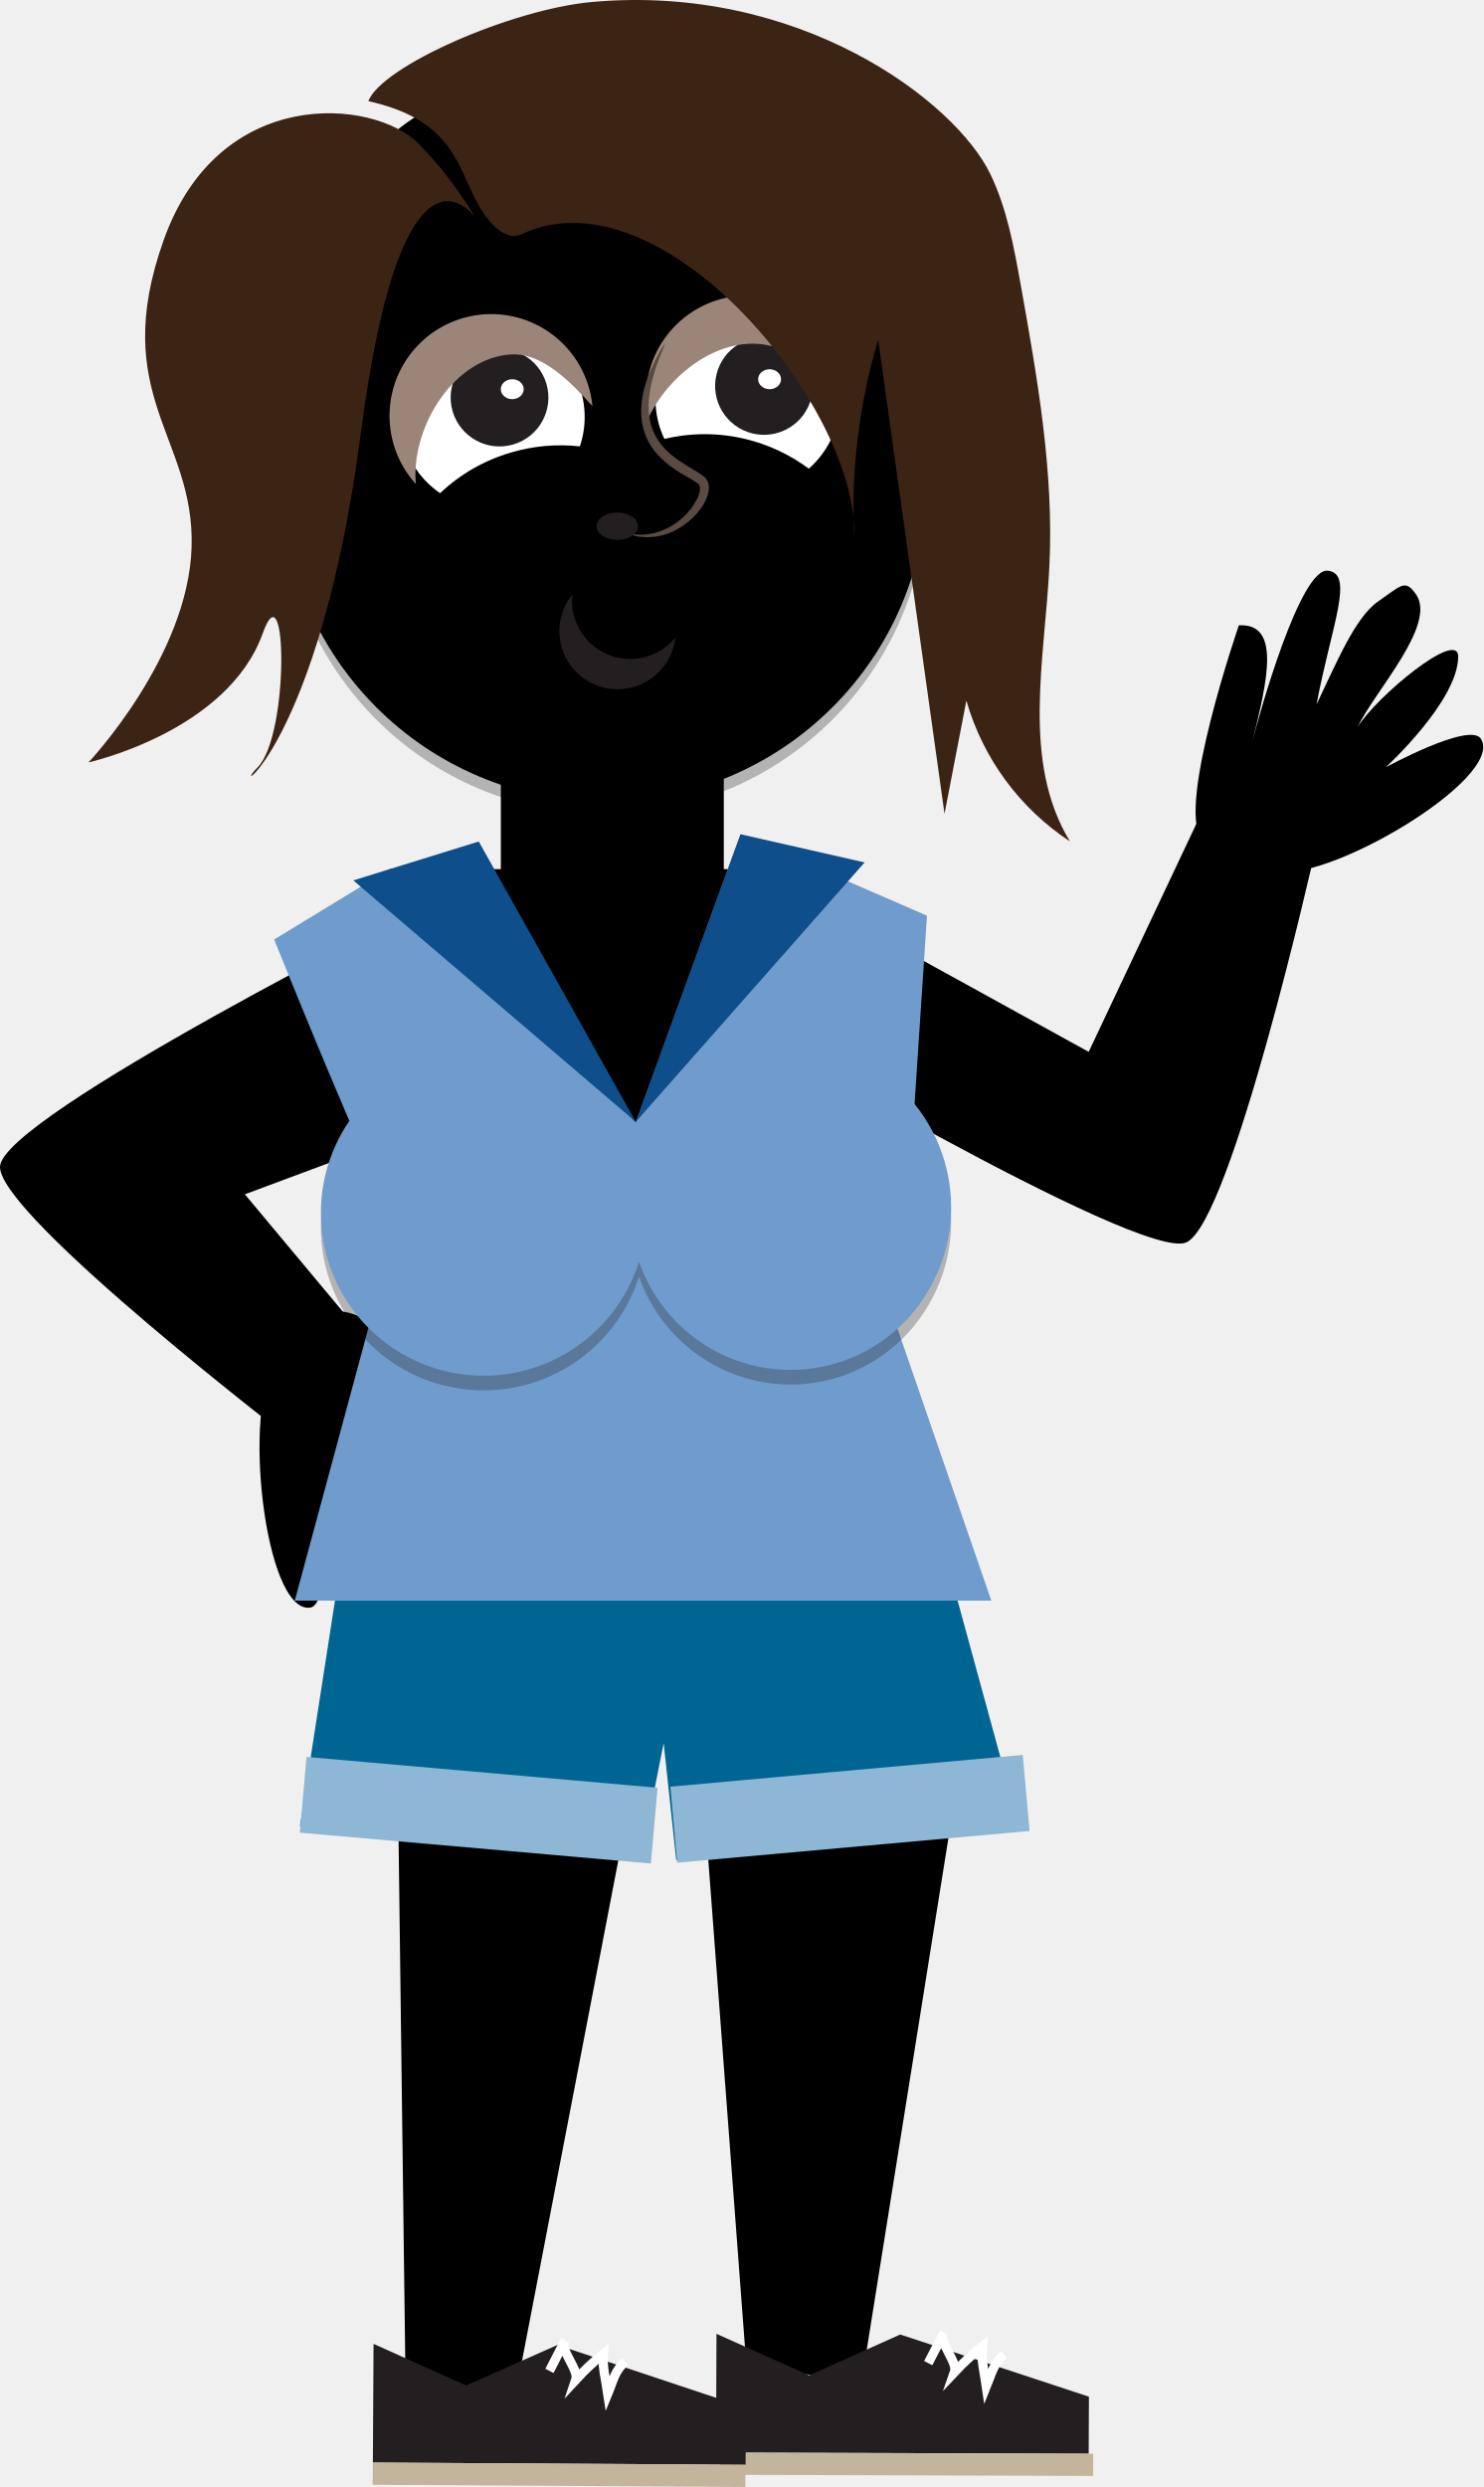
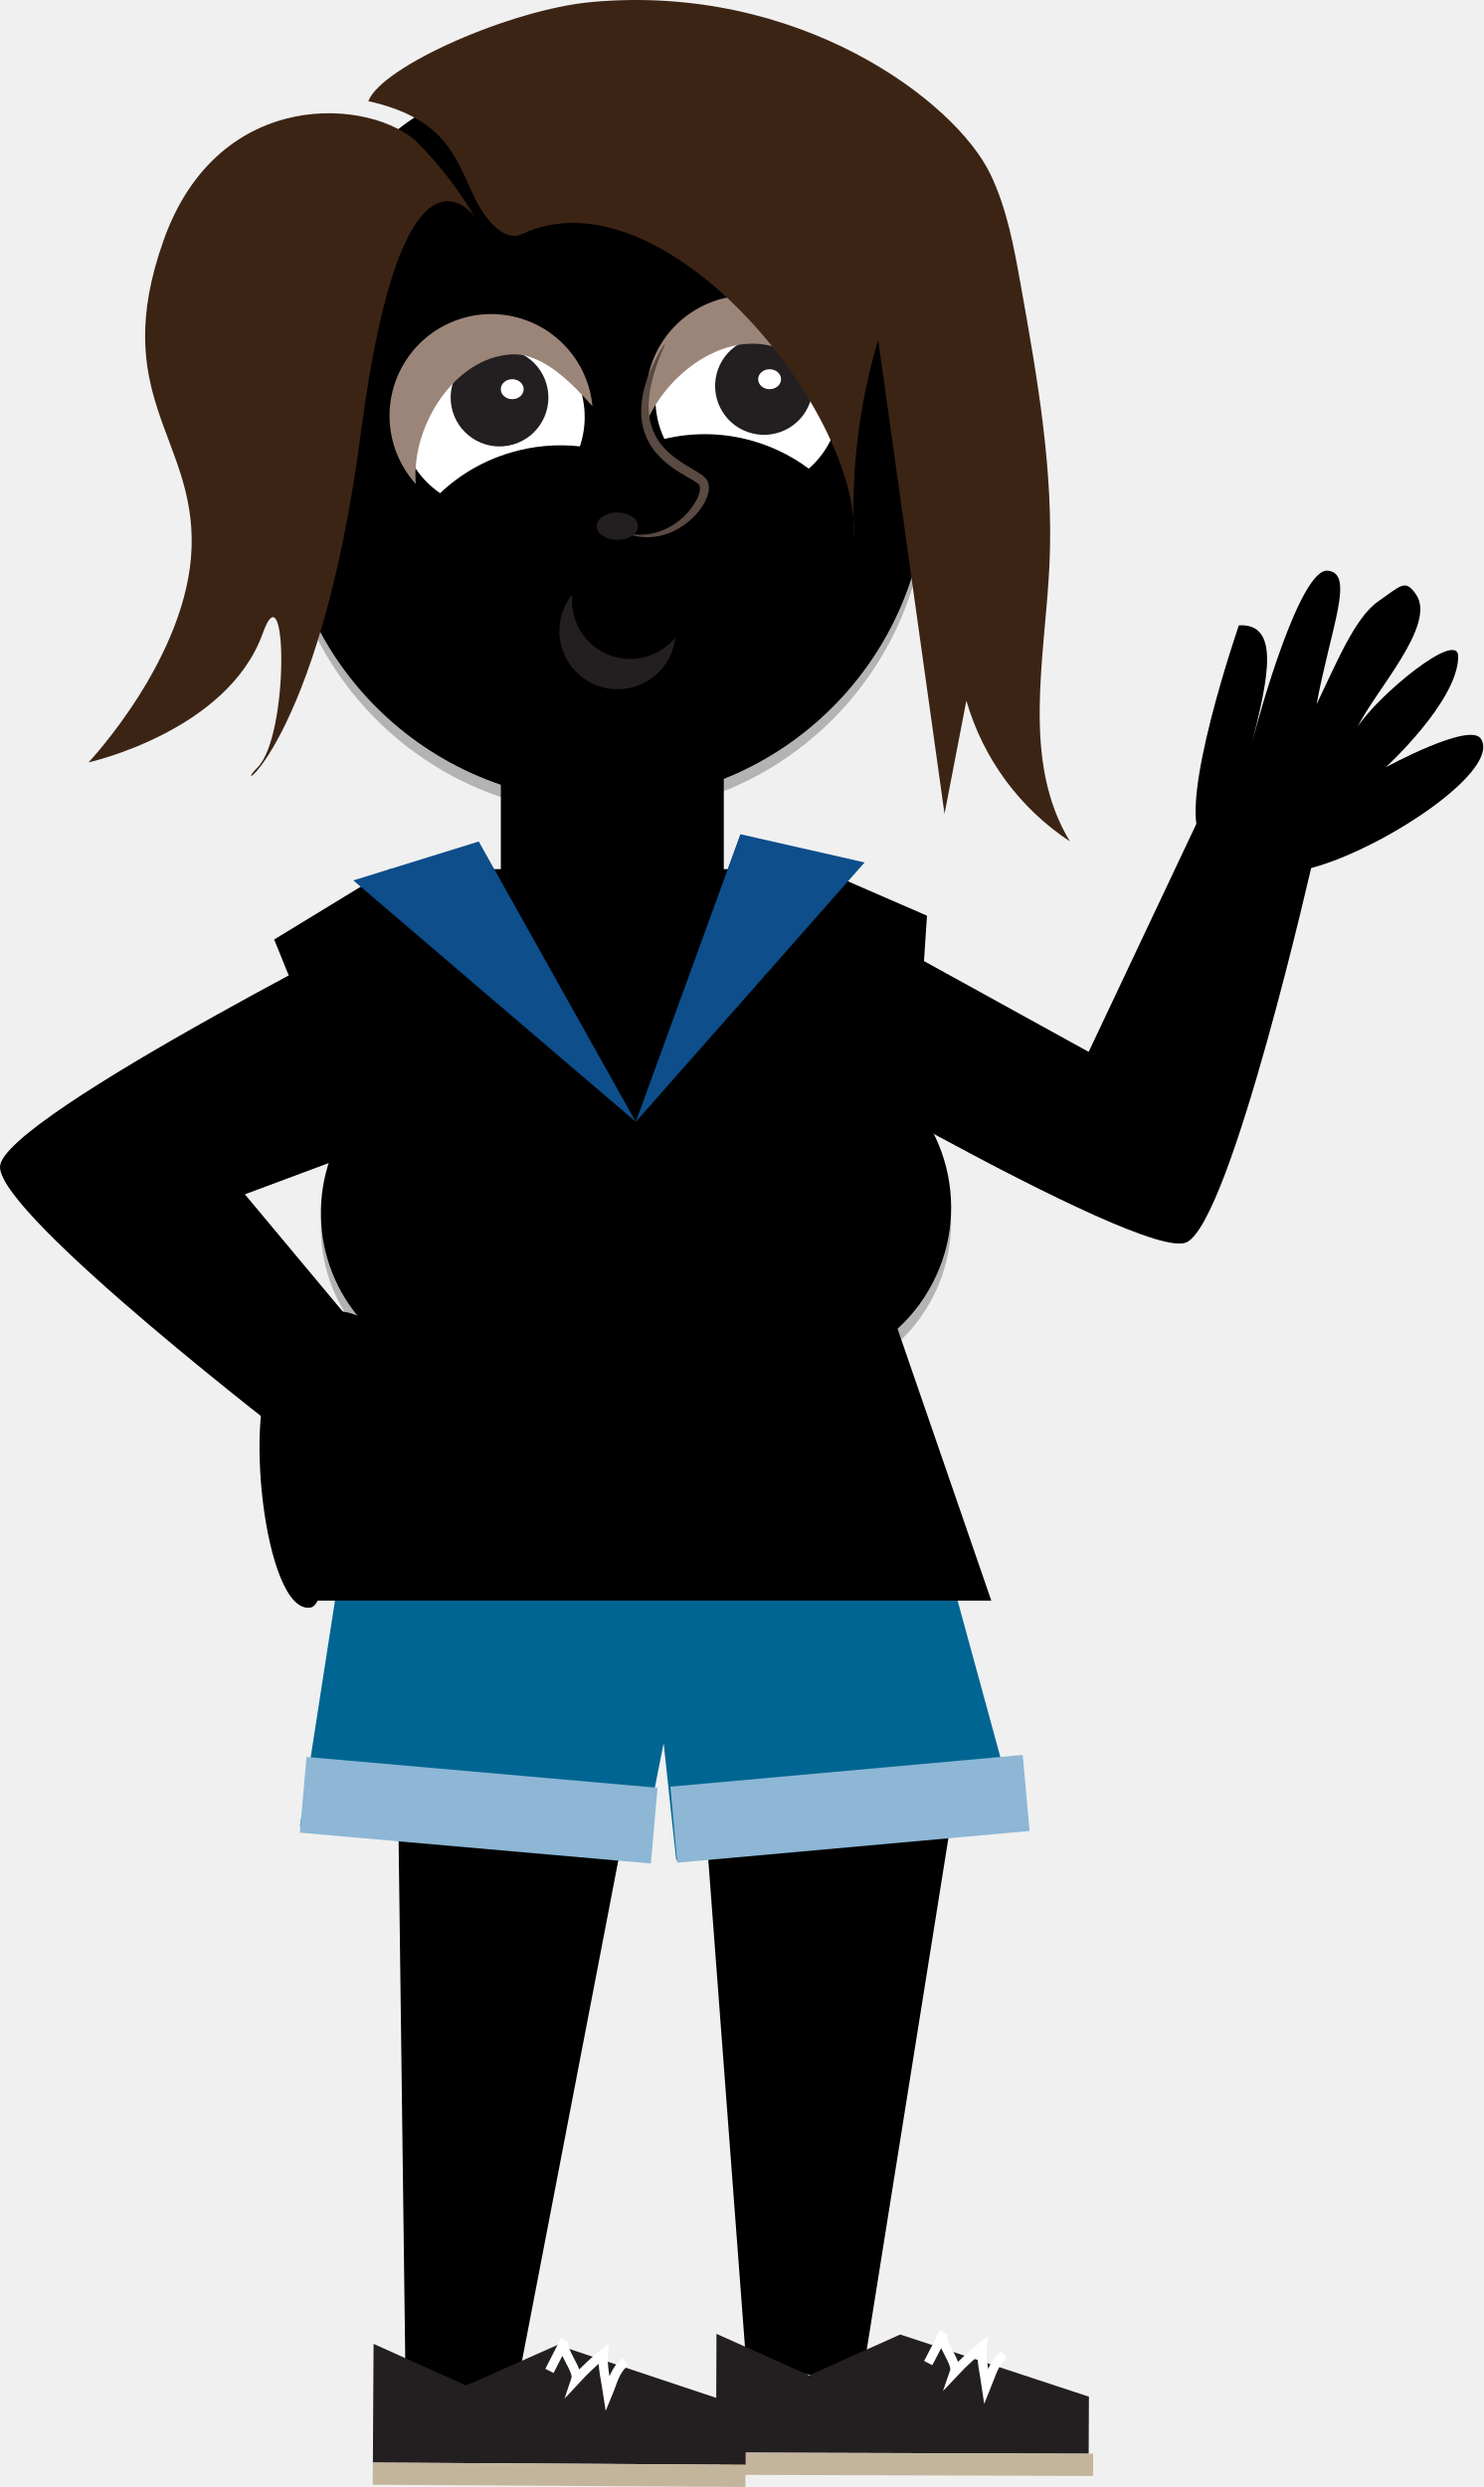
<svg xmlns="http://www.w3.org/2000/svg" viewBox="0 0 240.98 403.98" class="lara-character">
  <defs>
    <style>
-       .cls-1,.cls-12{fill:none;}.cls-2{isolation:isolate;}.cls-4{opacity:0.29;mix-blend-mode:darken;}.cls-5{fill:#231f20;}.cls-6{fill:#3c2415;}.cls-7{fill:#fff;}.cls-8{clip-path:url(#clip-path);}.cls-9{fill:#9b8579;}.cls-10{clip-path:url(#clip-path-2);}.cls-11{fill:#594a42;}.cls-12{stroke:#fff;stroke-miterlimit:10;stroke-width:1.5px;}.cls-13{fill:#c2b59b;}.cls-14{fill:#006592;}.cls-15{fill:#8db7d5;}.cls-16{fill:#6f9ccc;}.cls-17{fill:#0d4e8b;}
+       .cls-1,.cls-12{fill:none;}.cls-2{isolation:isolate;}.cls-4{opacity:0.29;mix-blend-mode:darken;}.cls-5{fill:#231f20;}.cls-6{fill:#3c2415;}.cls-7{fill:#fff;}.cls-8{clip-path:url(#clip-path);}.cls-9{fill:#9b8579;}.cls-10{clip-path:url(#clip-path-2);}.cls-11{fill:#594a42;}.cls-12{stroke:#fff;stroke-miterlimit:10;stroke-width:1.5px;}.cls-13{fill:#c2b59b;}.cls-14{fill:#006592;}.cls-15{fill:#8db7d5;}.cls-17{fill:#0d4e8b;}
    </style>
    <clipPath id="clip-path">
      <path id="SVGID" class="cls-1" d="M121.22 71.34a28.3 28.3 0 0 1 10.18 4.79 15 15 0 1 0-23.46-4.83 28.24 28.24 0 0 1 13.28.04z" />
    </clipPath>
    <clipPath id="clip-path-2">
      <path id="SVGID-2" data-name="SVGID" class="cls-1" d="M83 73.51a28.3 28.3 0 0 1 11.21-1 15 15 0 1 0-22.71 7.6 28.24 28.24 0 0 1 11.5-6.6z" />
    </clipPath>
  </defs>
  <g class="cls-2">
    <g id="Layer_2" data-name="Layer 2">
      <g id="Layer_1-2" data-name="Layer 1">
        <path class="ls-skin" d="M83.45 233c-2.45 6.31-9.85.72-18.11-5.86 3.89 3.1 22.43 18.81 20.2 22.68s-8.46-3.22-19-10.65c4.71 5.65 10.26 11.54 11.07 16s1.56 5.55-1.54 6.09c-5.88 1-11.49-12.62-15.66-17.62 3.32 4.9 7.76 21.53 3.67 19.67-6.57-3-11.49-18.17-11.49-18.17s1.11 15.55-2.2 16c-7.49 1-11.11-33.24-5.49-39.62 0 0 3-7 9.58-8.43S83.45 233 83.45 233zM83.62 389.65l-17.67 2.44-1.37-107.08 37.28 9.88-18.24 94.76zM139.97 386.97l-18.71-2.69-6.81-90.42 41.5-6.99-15.98 100.1zM63.29 141.18h73.18v24.08H63.29z" />
        <path class="ls-skin" d="M81.37 112h36.22v81.79H81.37z" />
        <path class="ls-skin" d="M133.31 146.86l-15.86 17.89s68 40.44 75.31 37.05 20.74-62.91 20.74-62.91l-18.63-6.14-18 38.11zM83.22 177.82l-13.66-31.16S0 181.47 0 189.56s48.44 45.18 48.44 45.18l13.38-14.35L39.78 194z" />
        <path class="cls-4 cls-5" d="M150.6 79.82a52.41 52.41 0 1 1-104.82 0c0-28.95 8.52-62.37 37.44-63.57 60.41-2.5 67.38 34.62 67.38 63.57z" />
        <path class="ls-skin" d="M150.6 77.82a52.41 52.41 0 1 1-104.82 0c0-28.95 8.52-62.37 37.44-63.57 60.41-2.5 67.38 34.62 67.38 63.57z" />
        <path class="cls-5" d="M109.72 103.55a9.45 9.45 0 0 1-16.73-7 9.45 9.45 0 1 0 16.73 7z" />
        <path class="cls-6" d="M26.59 39c-9 25.25 5.06 32 4.54 49.84s-16.75 35-16.75 35 22.62-5 28.32-21c3.95-11.06 4.33 16.58-.85 21.81s10-2.53 16.78-54.36 18.55-35 18.55-35a63.62 63.62 0 0 0-9.22-12C60.68 16 35.57 13.76 26.59 39z" />
        <path class="cls-7" d="M121.22 71.34a28.3 28.3 0 0 1 10.18 4.79 15 15 0 1 0-23.46-4.83 28.24 28.24 0 0 1 13.28.04z" />
        <circle class="cls-8 cls-5" cx="124.13" cy="62.7" r="7.94" transform="rotate(-76.21 124.12 62.703)" />
        <path class="cls-9" d="M105.32 68c.08-.17.14-.35.23-.53 4.09-8.16 14-14.45 22.18-10.36 4.67 2.34 7.73 9.59 8.74 14.32A16.52 16.52 0 1 0 105.32 68z" />
        <path class="cls-6" d="M96.11.33c33.73-3.08 59.12 16.1 64.81 28 2.7 5.63 3.82 11.87 4.92 18 2.69 15.06 5.39 30.28 4.65 45.57s-4.58 31.75 3.33 44.77A40.9 40.9 0 0 1 157 113.81l-3.55 18.38-10.78-77a96.37 96.37 0 0 0-3.9 32.29c1-20.81-31.09-60.19-54-49.45-3 1.41-6.07-2.71-7.55-5.69-3.15-6.34-4.38-13-17.38-15.91C62 10.77 83 1.53 96.11.33z" />
        <path class="cls-7" d="M83 73.51a28.3 28.3 0 0 1 11.21-1 15 15 0 1 0-22.71 7.6 28.24 28.24 0 0 1 11.5-6.6z" />
        <circle class="cls-10 cls-5" cx="81.15" cy="64.58" r="7.94" transform="rotate(-16.36 81.144 64.563)" />
        <path class="cls-9" d="M67.58 78.65c0-.19-.05-.38-.06-.57C67 69 73.89 58.13 83 57.57c5.21-.32 10 4.81 13.25 8.4a16.52 16.52 0 1 0-28.67 12.68z" />
        <path class="cls-11" d="M108.09 55.81l-.75 1.78c-.21.57-.51 1.25-.76 2.06-.13.4-.28.83-.39 1.28s-.27.93-.37 1.43a17.36 17.36 0 0 0-.44 3.25 11 11 0 0 0 .43 3.53 9.22 9.22 0 0 0 1.78 3.28 13.29 13.29 0 0 0 3 2.58c1.12.79 2.32 1.35 3.57 2.25a2.36 2.36 0 0 1 .87 1.1 2.87 2.87 0 0 1 .11 1.33 6 6 0 0 1-.76 2.11 10.74 10.74 0 0 1-2.6 3 11.32 11.32 0 0 1-3 1.78 9.76 9.76 0 0 1-5.14.57 8.26 8.26 0 0 1-1.39-.35l-.48-.17.49.09a11.57 11.57 0 0 0 1.4.14 9.8 9.8 0 0 0 4.76-1.06A11.7 11.7 0 0 0 111 84a10.52 10.52 0 0 0 2.17-2.8 4.74 4.74 0 0 0 .54-1.64 1.48 1.48 0 0 0-.07-.68 1 1 0 0 0-.42-.45c-1-.7-2.34-1.34-3.52-2.15a14.59 14.59 0 0 1-3.27-2.91 9.94 9.94 0 0 1-1.93-3.84 11.09 11.09 0 0 1-.27-4 15.4 15.4 0 0 1 .72-3.41 18.89 18.89 0 0 1 1.08-2.7c.35-.79.74-1.44 1-2s.57-.94.74-1.22z" />
        <ellipse class="cls-5" cx="100.29" cy="85.47" rx="3.36" ry="2.22" />
        <ellipse class="cls-7" cx="125.03" cy="61.6" rx="1.86" ry="1.62" />
        <ellipse class="cls-7" cx="83.22" cy="63.22" rx="1.86" ry="1.62" />
        <path class="cls-5" d="M176.87 398.57l-60.54-.19.07-19.28 15.05 6.75 14.8-6.64 30.66 10.1-.04 9.26z" />
        <path class="cls-12" d="M163.12 382.5c-1.7 1.33-2.05 3.14-2.87 5.14-.32-2.24-.88-4.25-.66-6.5a43.85 43.85 0 0 0-4.51 4.16c.56-1.59-2.74-5-1.73-6.35l-2.55 4.9" />
        <path class="cls-13" d="M177.592 402.184l-60.54-.19.012-3.61 60.54.19z" />
        <path class="cls-14" d="M109.86 302.14l55.61-5.95-13.37-48.9-91.8-6.17-2.9-.31-8.67 55.88 55.35 5.34 3.74-18.89 2.04 19z" />
        <path class="cls-15" d="M108.907 290.22l57.25-5.152 1.112 12.35-57.25 5.152zM105.747 302.702l-57.03-5.01 1.08-12.302 57.03 5.01z" />
        <path class="ls-skin ls-hand-left" d="M201.27 101.58c6.76-.38 4.74 8.66 2.18 18.91 1.21-4.83 7.81-28.21 12.25-27.79s.58 9-1.81 21.72c3.19-6.63 6.25-14.13 10-16.72s4.4-3.72 6.18-1.12c3.37 4.93-6.72 15.69-9.54 21.56 3.08-5 16.37-16 16.37-11.5 0 7.23-11.77 18-11.77 18s13.69-7.46 15.47-4.63c4 6.4-25.63 23.9-33.78 21.43 0 0-7.63.2-11.64-5.22s6.09-34.64 6.09-34.64z" />
-         <path class="cls-16" d="M63.29 141.18l-18.75 11.43s16.88 41.86 16.88 38.87 6.31-4.94 6.31-4.94L47.89 260h113.16l-26.36-76.42 13.14 7.16 2.77-42-30.3-13.16-17 46.72z" />
+         <path class="ls-clothes" d="M63.29 141.18l-18.75 11.43s16.88 41.86 16.88 38.87 6.31-4.94 6.31-4.94L47.89 260h113.16l-26.36-76.42 13.14 7.16 2.77-42-30.3-13.16-17 46.72z" />
        <path class="cls-17" d="M120.3 135.51l20.17 4.58-37.18 42.14 17.01-46.72z" />
        <path class="cls-17" d="M77.78 136.69l-20.38 6.32 45.89 39.22-25.51-45.54z" />
        <path class="cls-4 cls-5" d="M141.81 175.78a25.92 25.92 0 0 0-35.81 9.1 26.59 26.59 0 0 0-2.49 5.68 26.45 26.45 0 1 0 .3 16.78A26.27 26.27 0 0 0 115 221.15a25.92 25.92 0 0 0 35.81-9.1 26.64 26.64 0 0 0-9-36.27z" />
-         <path class="cls-16" d="M141.81 173.4a25.92 25.92 0 0 0-35.81 9.1 26.59 26.59 0 0 0-2.49 5.68 26.45 26.45 0 1 0 .3 16.78A26.27 26.27 0 0 0 115 218.78a25.92 25.92 0 0 0 35.81-9.1 26.64 26.64 0 0 0-9-36.28z" />
+         <path class="ls-clothes" d="M141.81 173.4a25.92 25.92 0 0 0-35.81 9.1 26.59 26.59 0 0 0-2.49 5.68 26.45 26.45 0 1 0 .3 16.78A26.27 26.27 0 0 0 115 218.78a25.92 25.92 0 0 0 35.81-9.1 26.64 26.64 0 0 0-9-36.28z" />
        <path class="cls-5" d="M121.13 400.37l-60.55-.36.11-19.28 15.04 6.76 14.83-6.58 30.62 10.19-.05 9.27z" />
        <path class="cls-12" d="M101.58 383.66c-1.69 1.35-2 3.16-2.83 5.16-.33-2.23-.91-4.24-.72-6.49a43.85 43.85 0 0 0-4.47 4.2c.54-1.59-2.78-5-1.78-6.33l-2.51 4.92" />
        <path class="cls-13" d="M121.096 403.978l-60.55-.36.022-3.61 60.55.36z" />
      </g>
    </g>
  </g>
</svg>
